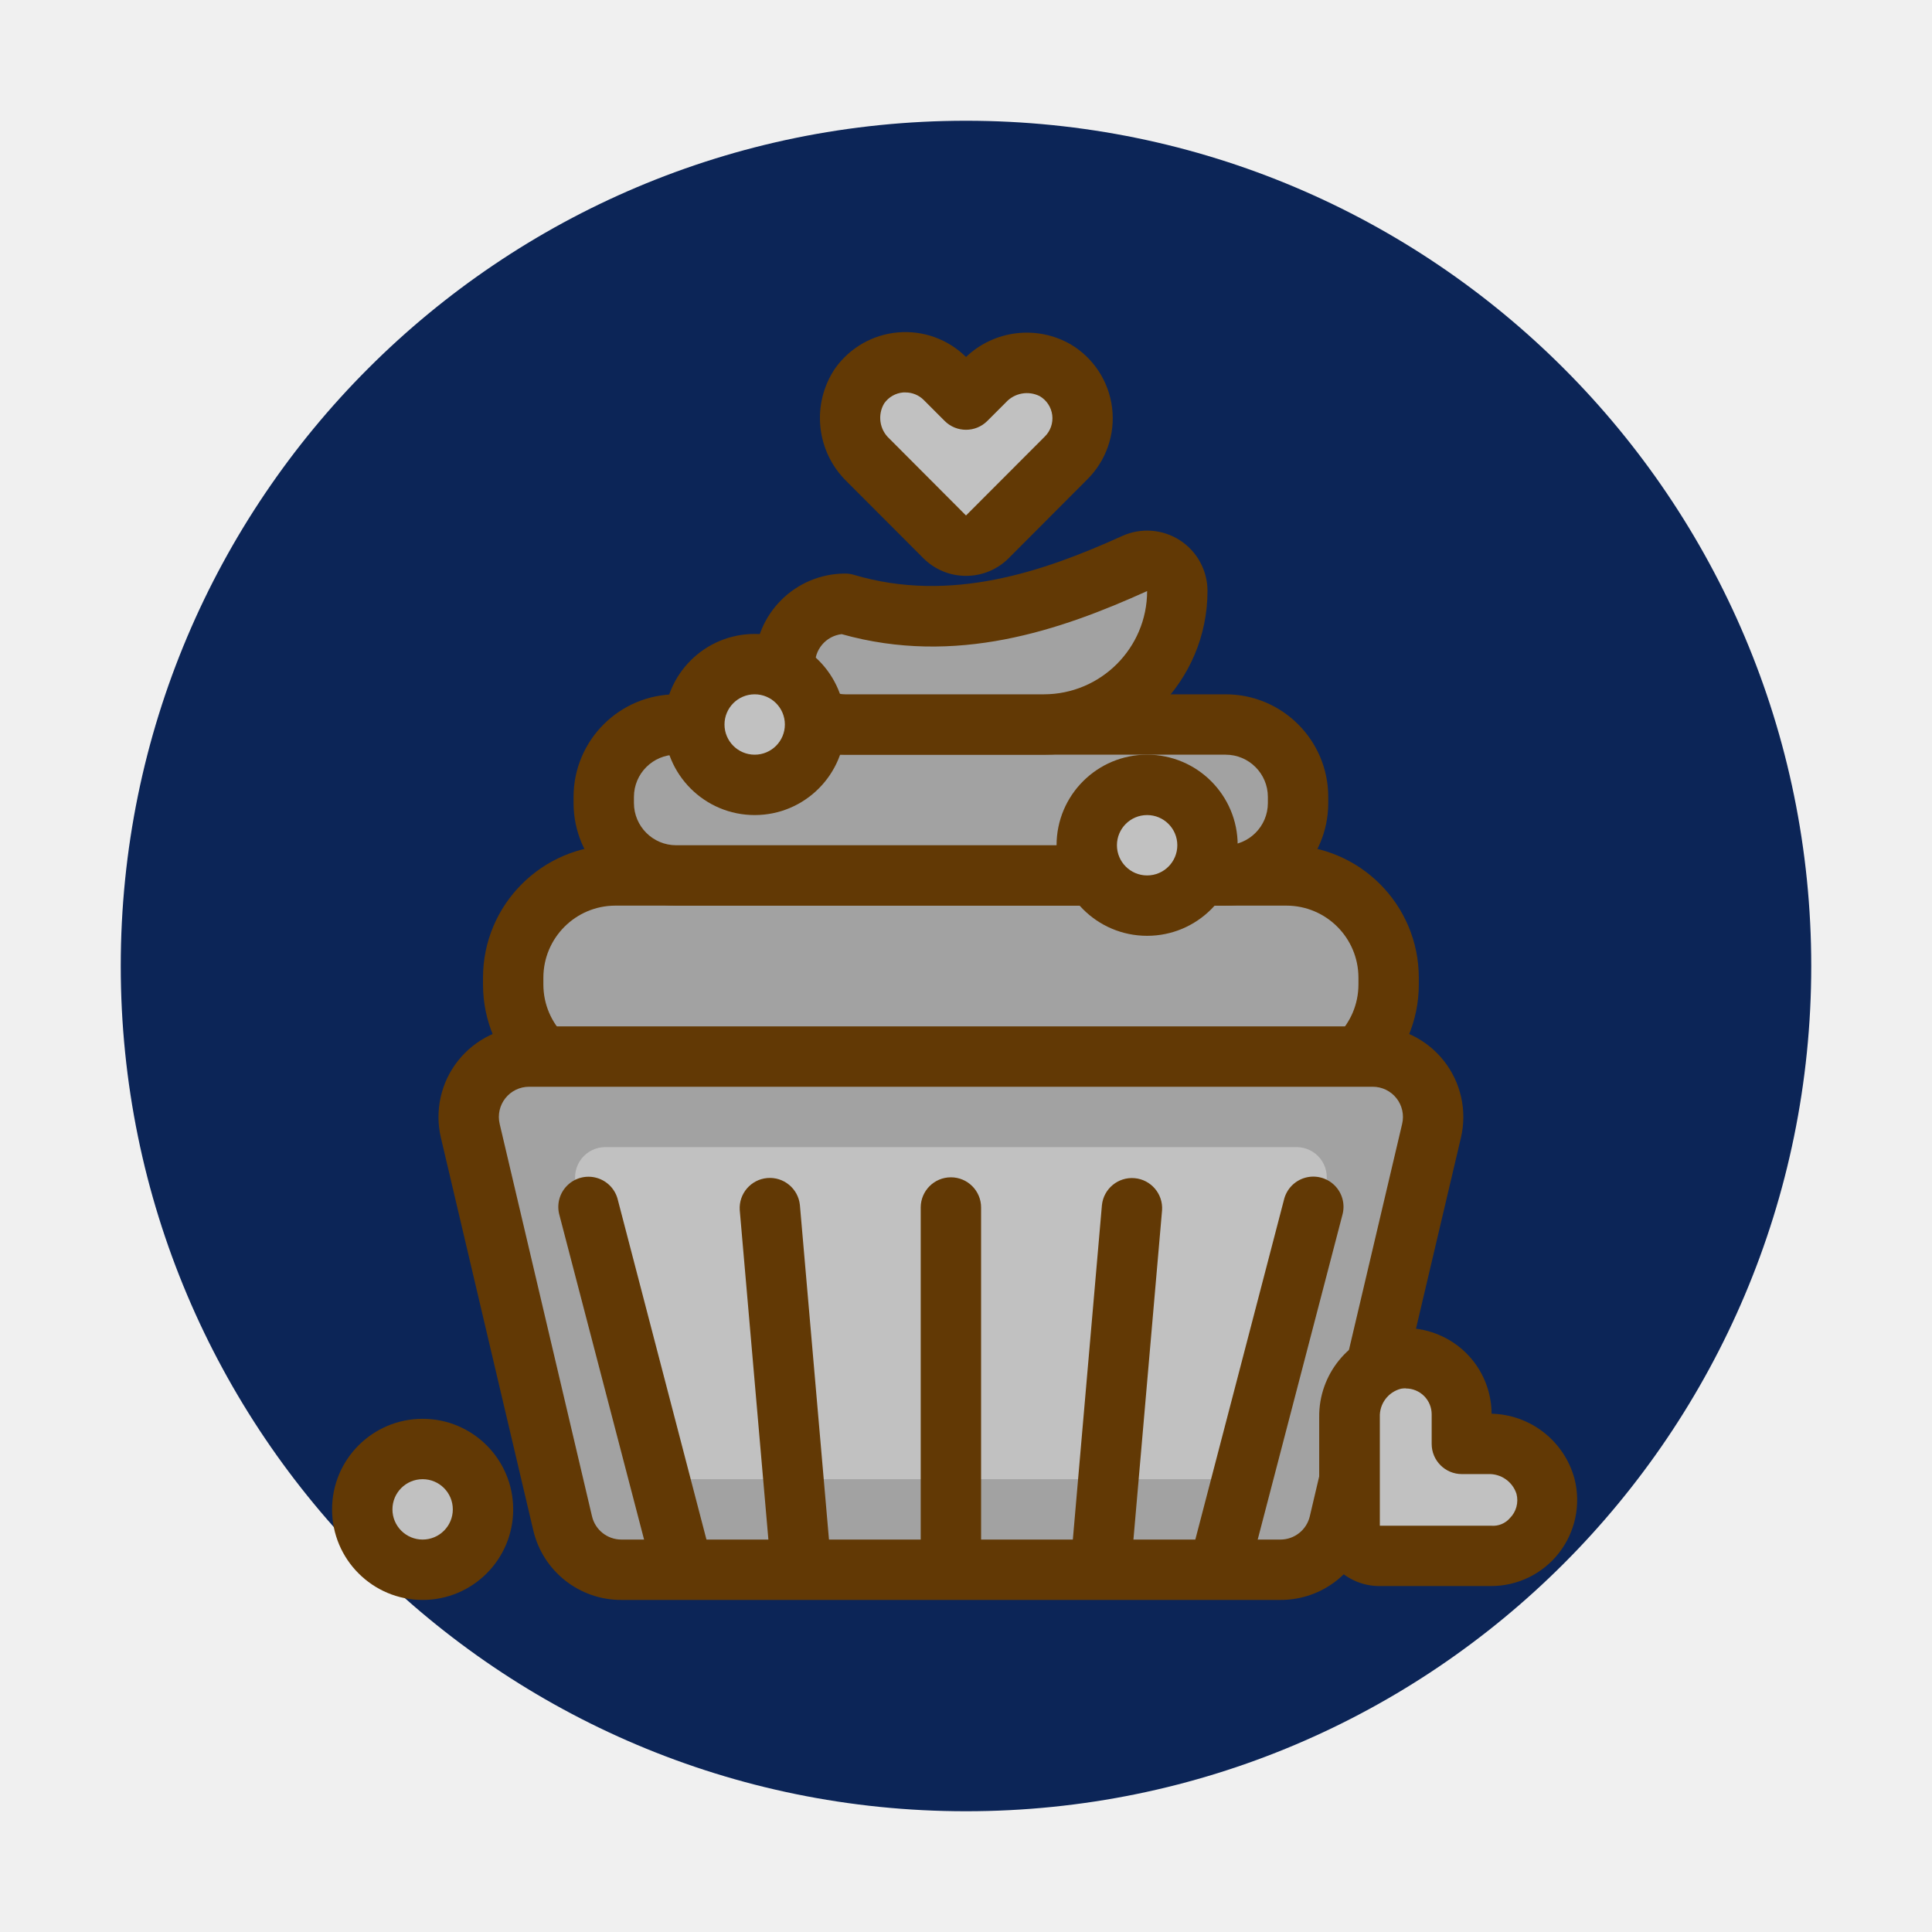
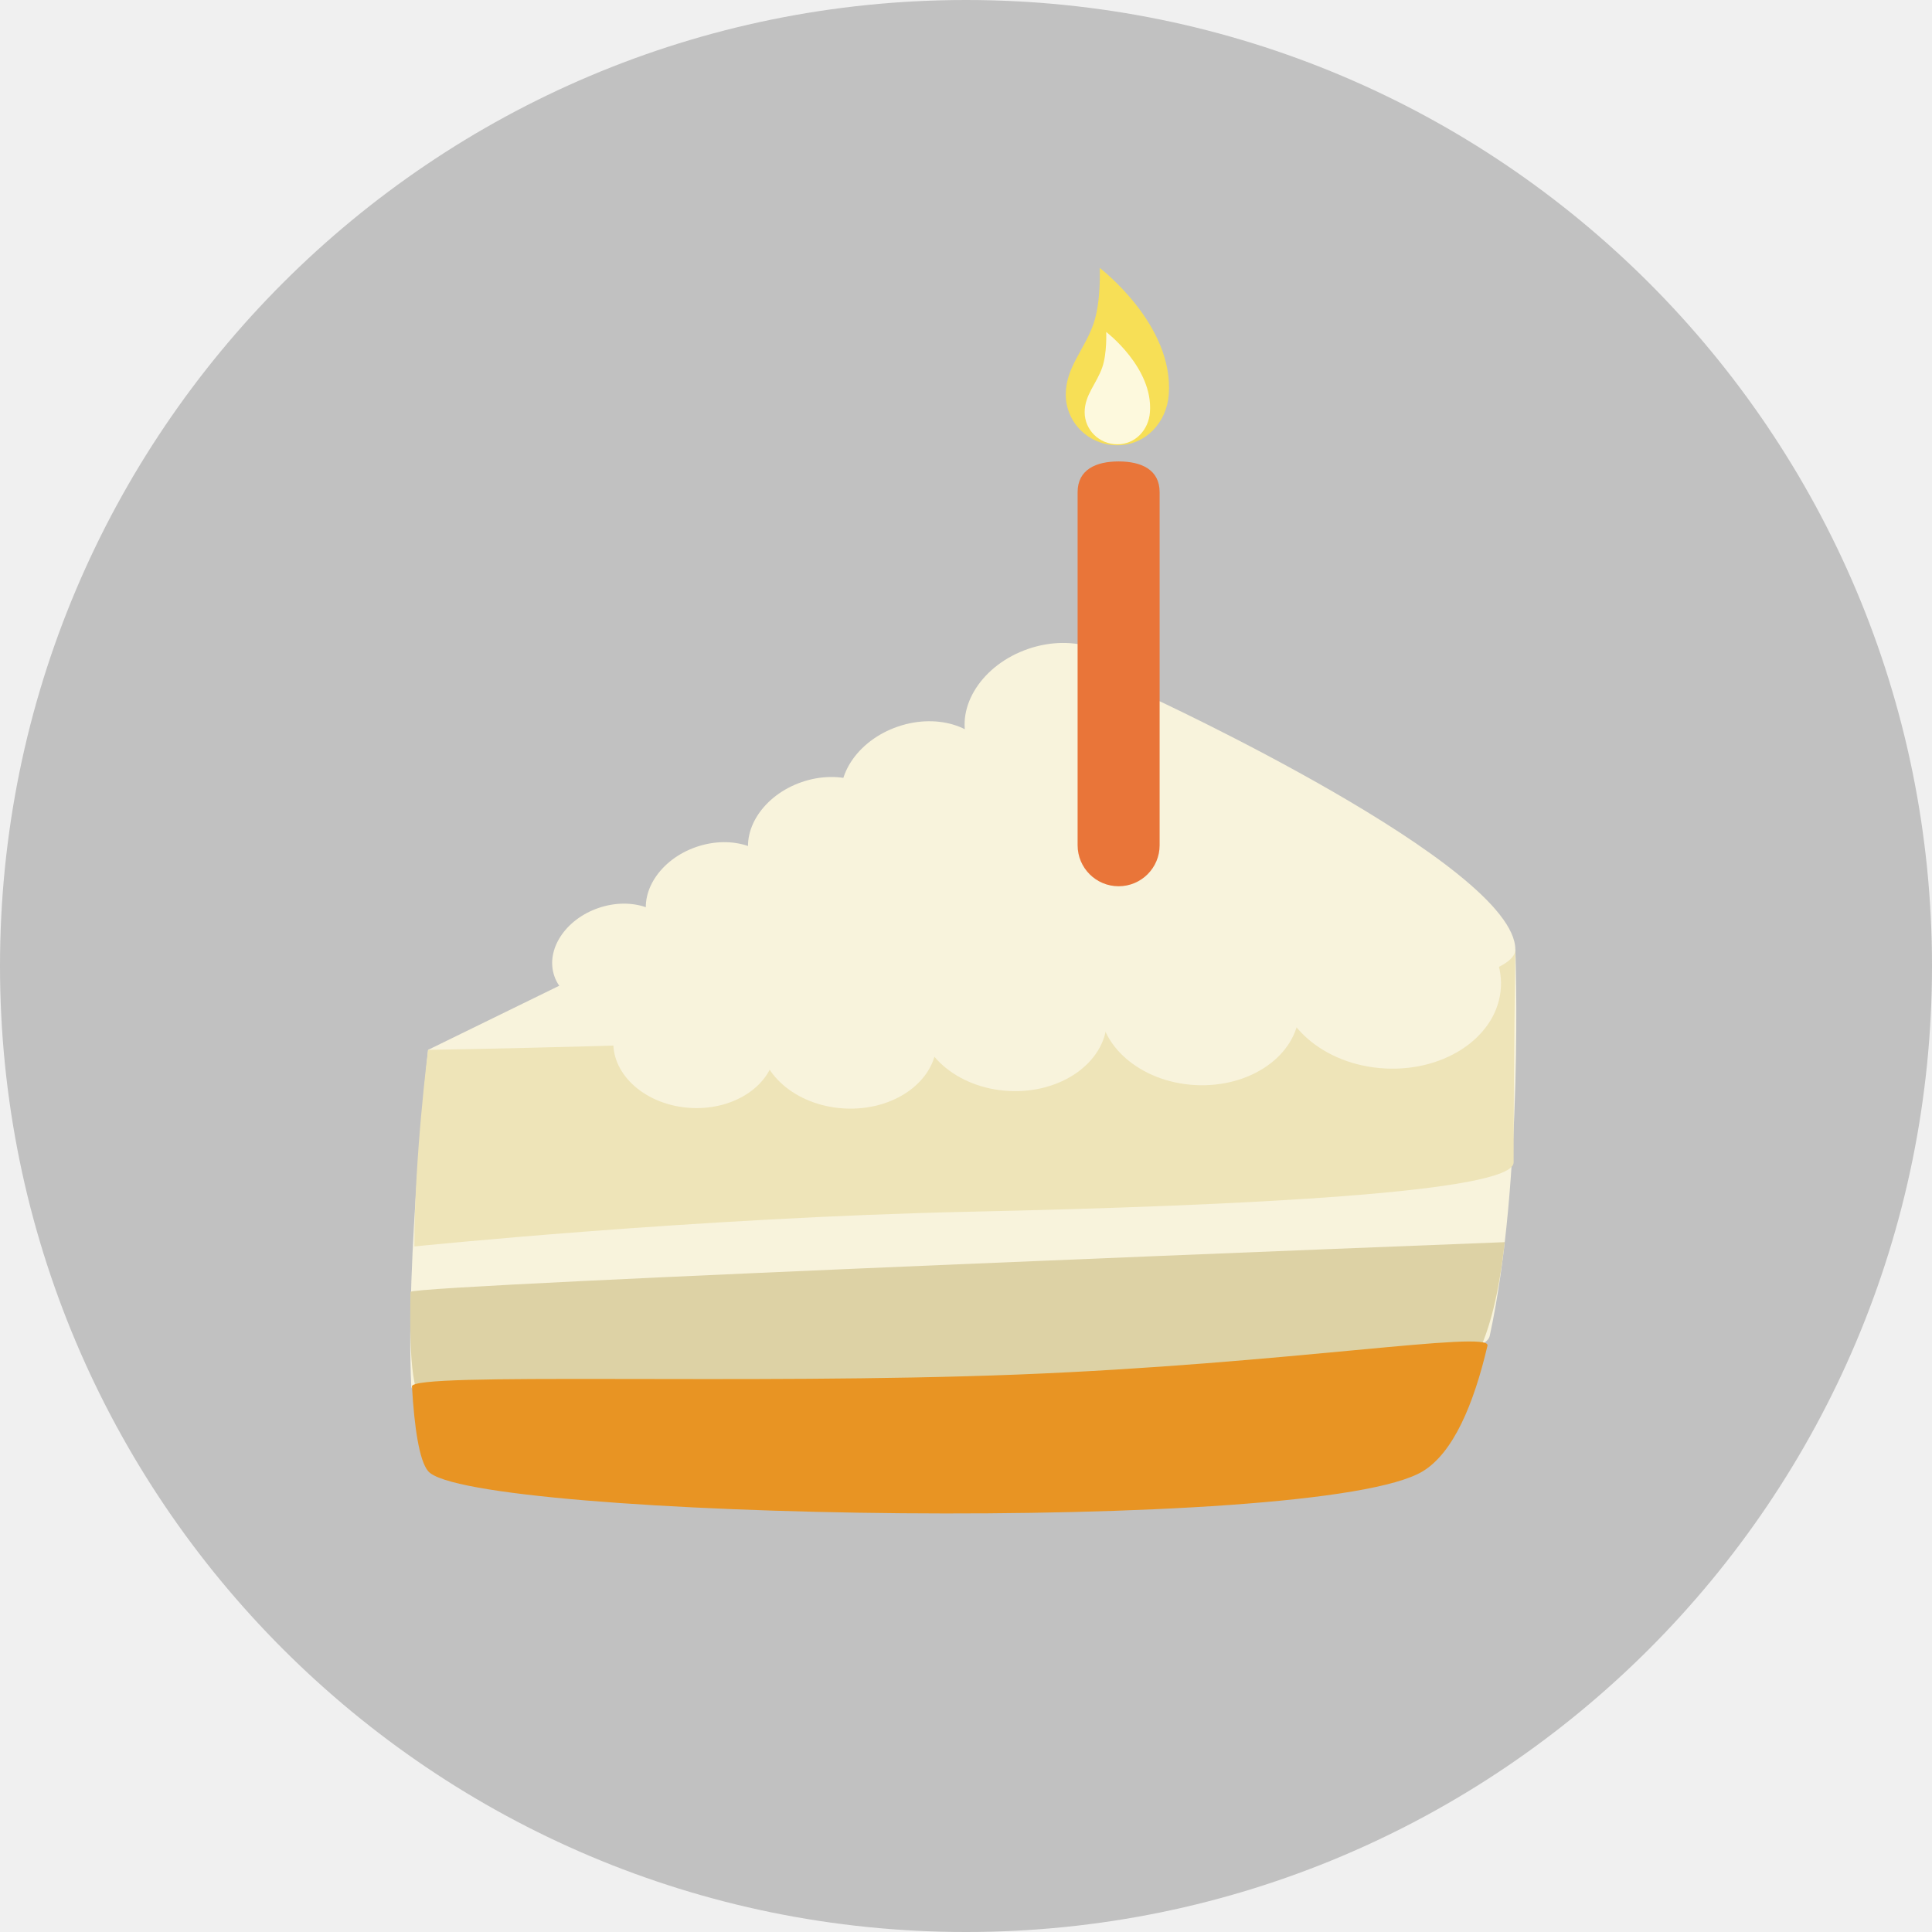
- <svg xmlns="http://www.w3.org/2000/svg" width="800px" height="800px" viewBox="0 0 64 64" data-name="Lovely Valentine's day" id="Lovely_Valentine_s_day" fill="#ffffff">
+ <svg xmlns="http://www.w3.org/2000/svg" height="800px" width="800px" version="1.1" id="Layer_1" viewBox="0 0 473.931 473.931" xml:space="preserve" fill="#000000">
  <g id="SVGRepo_bgCarrier" stroke-width="0" />
  <g id="SVGRepo_tracerCarrier" stroke-linecap="round" stroke-linejoin="round" />
  <g id="SVGRepo_iconCarrier">
-     <defs>
-       <style>.cls-1{fill:#0C2557;}.cls-2{fill:#A2A2A2;}.cls-3{fill:#623905;}.cls-4{fill:#C1C1C1;}.cls-5{fill:#A2A2A2;}.cls-6{fill:#C1C1C1;}</style>
-     </defs>
-     <circle class="cls-1" cx="32" cy="32" r="28" />
-     <rect class="cls-2" height="7" rx="3.385" width="29" x="17" y="29" />
-     <path class="cls-3" d="M42.615,37H20.385A4.39,4.39,0,0,1,16,32.615v-.23A4.39,4.39,0,0,1,20.385,28h22.23A4.39,4.39,0,0,1,47,32.385v.23A4.39,4.39,0,0,1,42.615,37Zm-22.23-7A2.388,2.388,0,0,0,18,32.385v.23A2.388,2.388,0,0,0,20.385,35h22.23A2.388,2.388,0,0,0,45,32.615v-.23A2.388,2.388,0,0,0,42.615,30Z" />
-     <rect class="cls-2" height="5" rx="2.398" width="23" x="20" y="24" />
-     <path class="cls-3" d="M40.6,30H22.4A3.4,3.4,0,0,1,19,26.6v-.2A3.4,3.4,0,0,1,22.4,23H40.6A3.4,3.4,0,0,1,44,26.4v.2A3.4,3.4,0,0,1,40.6,30ZM22.4,25A1.4,1.4,0,0,0,21,26.4v.2A1.4,1.4,0,0,0,22.4,28H40.6A1.4,1.4,0,0,0,42,26.6v-.2A1.4,1.4,0,0,0,40.6,25Z" />
-     <path class="cls-2" d="M34.58,24H28a2,2,0,0,1-2-2h0a2,2,0,0,1,2-2c3.466,1.03,6.728-.039,9.585-1.333A1,1,0,0,1,39,19.575v0A4.42,4.42,0,0,1,34.58,24Z" />
-     <path class="cls-3" d="M34.58,25H28a3,3,0,0,1,0-6,.983.983,0,0,1,.285.042c3.219.957,6.3-.114,8.888-1.286A2,2,0,0,1,40,19.575,5.427,5.427,0,0,1,34.58,25Zm-6.7-3.993A1,1,0,0,0,28,23h6.58A3.424,3.424,0,0,0,38,19.58C35.117,20.884,31.668,22.069,27.882,21.007Z" />
-     <path class="cls-4" d="M35.862,13.856a1.833,1.833,0,0,1-.545,1.312L34.005,16.48l-1.3,1.3a1,1,0,0,1-1.416,0l-1.3-1.3-1.24-1.24a1.927,1.927,0,0,1-.275-2.458,1.858,1.858,0,0,1,2.828-.239l.693.694.613-.613a1.948,1.948,0,0,1,2.347-.357A1.832,1.832,0,0,1,35.862,13.856Z" />
-     <path class="cls-3" d="M32,19.076a1.987,1.987,0,0,1-1.416-.588l-2.537-2.541a2.935,2.935,0,0,1-.38-3.748A2.856,2.856,0,0,1,32,11.825a2.92,2.92,0,0,1,3.471-.416,2.85,2.85,0,0,1,.546,4.472l-2.6,2.607A1.987,1.987,0,0,1,32,19.076ZM29.993,13c-.024,0-.047,0-.071,0a.855.855,0,0,0-.632.363.934.934,0,0,0,.17,1.166L32,17.076l2.611-2.615a.85.85,0,0,0-.165-1.336.944.944,0,0,0-1.126.206l-.613.613a1,1,0,0,1-1.414,0L30.6,13.25A.856.856,0,0,0,29.993,13Z" />
-     <circle class="cls-4" cx="25" cy="24" r="2" />
-     <path class="cls-3" d="M25,27a3,3,0,1,1,3-3A3,3,0,0,1,25,27Zm0-4a1,1,0,1,0,1,1A1,1,0,0,0,25,23Z" />
-     <circle class="cls-4" cx="14" cy="50" r="2" />
-     <path class="cls-3" d="M14,53a3,3,0,1,1,3-3A3,3,0,0,1,14,53Zm0-4a1,1,0,1,0,1,1A1,1,0,0,0,14,49Z" />
-     <circle class="cls-4" cx="38" cy="28" r="2" />
-     <path class="cls-3" d="M38,31a3,3,0,1,1,3-3A3,3,0,0,1,38,31Zm0-4a1,1,0,1,0,1,1A1,1,0,0,0,38,27Z" />
-     <path class="cls-5" d="M42.416,52H20.584a2,2,0,0,1-1.947-1.542l-3.059-13A2,2,0,0,1,17.525,35h27.95a2,2,0,0,1,1.947,2.458l-3.059,13A2,2,0,0,1,42.416,52Z" />
-     <path class="cls-3" d="M42.416,53H20.584a2.988,2.988,0,0,1-2.92-2.313l-3.059-13A3,3,0,0,1,17.525,34h27.95a3,3,0,0,1,2.92,3.688l-3.059,13A2.988,2.988,0,0,1,42.416,53ZM17.525,36a1,1,0,0,0-.973,1.229l3.059,13a1,1,0,0,0,.973.771H42.416a1,1,0,0,0,.973-.771l3.059-13A1,1,0,0,0,45.475,36Z" />
-     <path class="cls-6" d="M22.168,49a1,1,0,0,1-.973-.771l-2.118-9A1,1,0,0,1,20.051,38h22.9a1,1,0,0,1,.974,1.229l-2.118,9a1,1,0,0,1-.973.771Z" />
-     <path class="cls-3" d="M31.5,52.5a1,1,0,0,1-1-1V40a1,1,0,0,1,2,0V51.5A1,1,0,0,1,31.5,52.5Z" />
-     <path class="cls-3" d="M40.5,52.5a1.043,1.043,0,0,1-.252-.032,1,1,0,0,1-.716-1.22l3-11.5a1,1,0,1,1,1.936.5l-3,11.5A1,1,0,0,1,40.5,52.5Z" />
-     <path class="cls-3" d="M26.5,52.5a1,1,0,0,1-.995-.913l-1-11.5a1,1,0,0,1,1.992-.174l1,11.5a1,1,0,0,1-.91,1.083A.844.844,0,0,1,26.5,52.5Z" />
-     <path class="cls-3" d="M36.5,52.5a.844.844,0,0,1-.087,0,1,1,0,0,1-.91-1.083l1-11.5a1,1,0,0,1,1.992.174l-1,11.5A1,1,0,0,1,36.5,52.5Z" />
-     <path class="cls-3" d="M22.5,52.5a1,1,0,0,1-.968-.748l-3-11.5a1,1,0,1,1,1.936-.5l3,11.5a1,1,0,0,1-.716,1.22A1.043,1.043,0,0,1,22.5,52.5Z" />
-     <path class="cls-4" d="M50.713,51a1.828,1.828,0,0,1-1.313.542H47.544l-1.838,0a1,1,0,0,1-1-1l0-1.838V46.947a1.927,1.927,0,0,1,1.543-1.932,1.859,1.859,0,0,1,2.169,1.831v.98h.866A1.947,1.947,0,0,1,51.2,49.234,1.831,1.831,0,0,1,50.713,51Z" />
-     <path class="cls-3" d="M45.7,52.541a2,2,0,0,1-2-2l0-3.592a2.937,2.937,0,0,1,2.381-2.919,2.881,2.881,0,0,1,2.323.641,2.848,2.848,0,0,1,1.007,2.16,2.917,2.917,0,0,1,2.748,2.161,2.85,2.85,0,0,1-2.776,3.548l-3.683,0Zm.86-6.551a.9.9,0,0,0-.151.013.933.933,0,0,0-.7.944l0,3.595,3.7,0a.733.733,0,0,0,.605-.249h0a.837.837,0,0,0,.221-.81.947.947,0,0,0-.942-.652h-.867a1,1,0,0,1-1-1v-.98a.855.855,0,0,0-.855-.856Z" />
+     <circle style="fill:#C1C1C1;" cx="236.966" cy="236.966" r="236.966" />
+     <path style="fill:#F8F3DC;" d="M100.885,340.13c-1.456-30.675,4.131-82.588,4.131-82.588l266.709-24.602 c0,0,2.11,56.321-6.301,94.816C361.997,343.4,101.361,350.188,100.885,340.13z" />
+     <path style="fill:#EEE4B8;" d="M101.652,305.762c0-22.054,3.36-48.224,3.36-48.224l266.709-24.602c0,0-0.423,27.91-0.423,52.224 c0,7.334-66.27,10.619-133.109,12.075C170.209,298.708,101.652,305.762,101.652,305.762z" />
+     <path style="fill:#DDD2A5;" d="M349.084,346.768c-25.586,15.749-234.227,11.809-244.071,0c-3.712-4.453-4.625-11.064-4.318-29.855 c0.03-1.774,268.434-12.206,268.434-12.206C366.214,329.997,360.41,339.797,349.084,346.768z" />
+     <path style="fill:#E89423;" d="M349.084,360.874c-25.586,15.749-234.227,11.809-244.071,0c-2.163-2.593-3.375-10.72-3.955-20.771 c-0.206-3.592,82.244-0.333,148.488-2.915c66.233-2.586,116.264-11.016,115.343-7.094 C361.476,344.665,356.451,356.343,349.084,360.874z" />
+     <g>
+       <path style="fill:#F8F3DC;" d="M282.162,170.935l-177.15,86.603c0,0,266.709-3.936,266.709-24.602S282.162,170.935,282.162,170.935 z" />
+       <ellipse transform="matrix(-0.3246 -0.9458 0.9458 -0.3246 23.5667 457.6592)" style="fill:#F8F3DC;" cx="175.18" cy="220.416" rx="13.399" ry="17.099" />
+       <ellipse transform="matrix(-0.3247 -0.9458 0.9458 -0.3247 -21.8939 453.0494)" style="fill:#F8F3DC;" cx="150.788" cy="234.341" rx="12.269" ry="15.655" />
+       <ellipse transform="matrix(-0.3246 -0.9458 0.9458 -0.3246 72.4686 462.3824)" style="fill:#F8F3DC;" cx="201.317" cy="205.318" rx="14.259" ry="18.195" />
+       <ellipse transform="matrix(-0.3247 -0.9458 0.9458 -0.3247 116.1546 467.9973)" style="fill:#F8F3DC;" cx="225.148" cy="192.533" rx="15.116" ry="19.296" />
+       <ellipse transform="matrix(-0.3245 -0.9459 0.9459 -0.3245 175.6501 475.6847)" style="fill:#F8F3DC;" cx="257.68" cy="175.122" rx="16.849" ry="21.497" />
+       <ellipse transform="matrix(0.0531 -0.9986 0.9986 0.0531 -57.5197 449.1285)" style="fill:#F8F3DC;" cx="208.063" cy="254.894" rx="17.048" ry="21.747" />
+       <ellipse transform="matrix(0.0532 -0.9986 0.9986 0.0532 -94.5604 412.6684)" style="fill:#F8F3DC;" cx="170.339" cy="256.2" rx="15.611" ry="19.91" />
+       <ellipse transform="matrix(0.0532 -0.9986 0.9986 0.0532 -13.9457 484.3021)" style="fill:#F8F3DC;" cx="248.422" cy="249.505" rx="18.144" ry="23.147" />
+       <ellipse transform="matrix(0.0533 -0.9986 0.9986 0.0533 31.9276 527.6026)" style="fill:#F8F3DC;" cx="294.221" cy="246.963" rx="19.244" ry="24.543" />
+       <ellipse transform="matrix(0.0532 -0.9986 0.9986 0.0532 82.3809 568.3022)" style="fill:#F8F3DC;" cx="340.883" cy="240.708" rx="21.429" ry="27.334" />
+     </g>
+     <path style="fill:#E97539;" d="M274.402,113.192c-5.545,0-10.058,1.994-10.058,7.551v86.603c0,5.553,4.509,10.058,10.058,10.058 c5.56,0,10.062-4.505,10.062-10.058v-86.603C284.464,115.19,279.962,113.192,274.402,113.192z" />
+     <path style="fill:#F7DF56;" d="M268.239,79.438c1.908-5.459,1.534-13.706,1.534-13.706S288,79.598,286.705,96.796 c-0.52,6.844-5.658,12.423-12.628,12.43c-6.986-0.007-12.636-5.564-12.636-12.43C261.444,90.109,266.005,85.873,268.239,79.438z" />
+     <g style="opacity:0.8;">
+       <path style="fill:#FFFFFF;" d="M270.395,90.109c1.197-3.454,0.965-8.677,0.965-8.677s11.547,8.789,10.728,19.685 c-0.322,4.337-3.581,7.873-8.004,7.873c-4.423-0.004-8.011-3.528-8.011-7.873C266.077,96.878,268.973,94.188,270.395,90.109z" />
+     </g>
  </g>
</svg>
